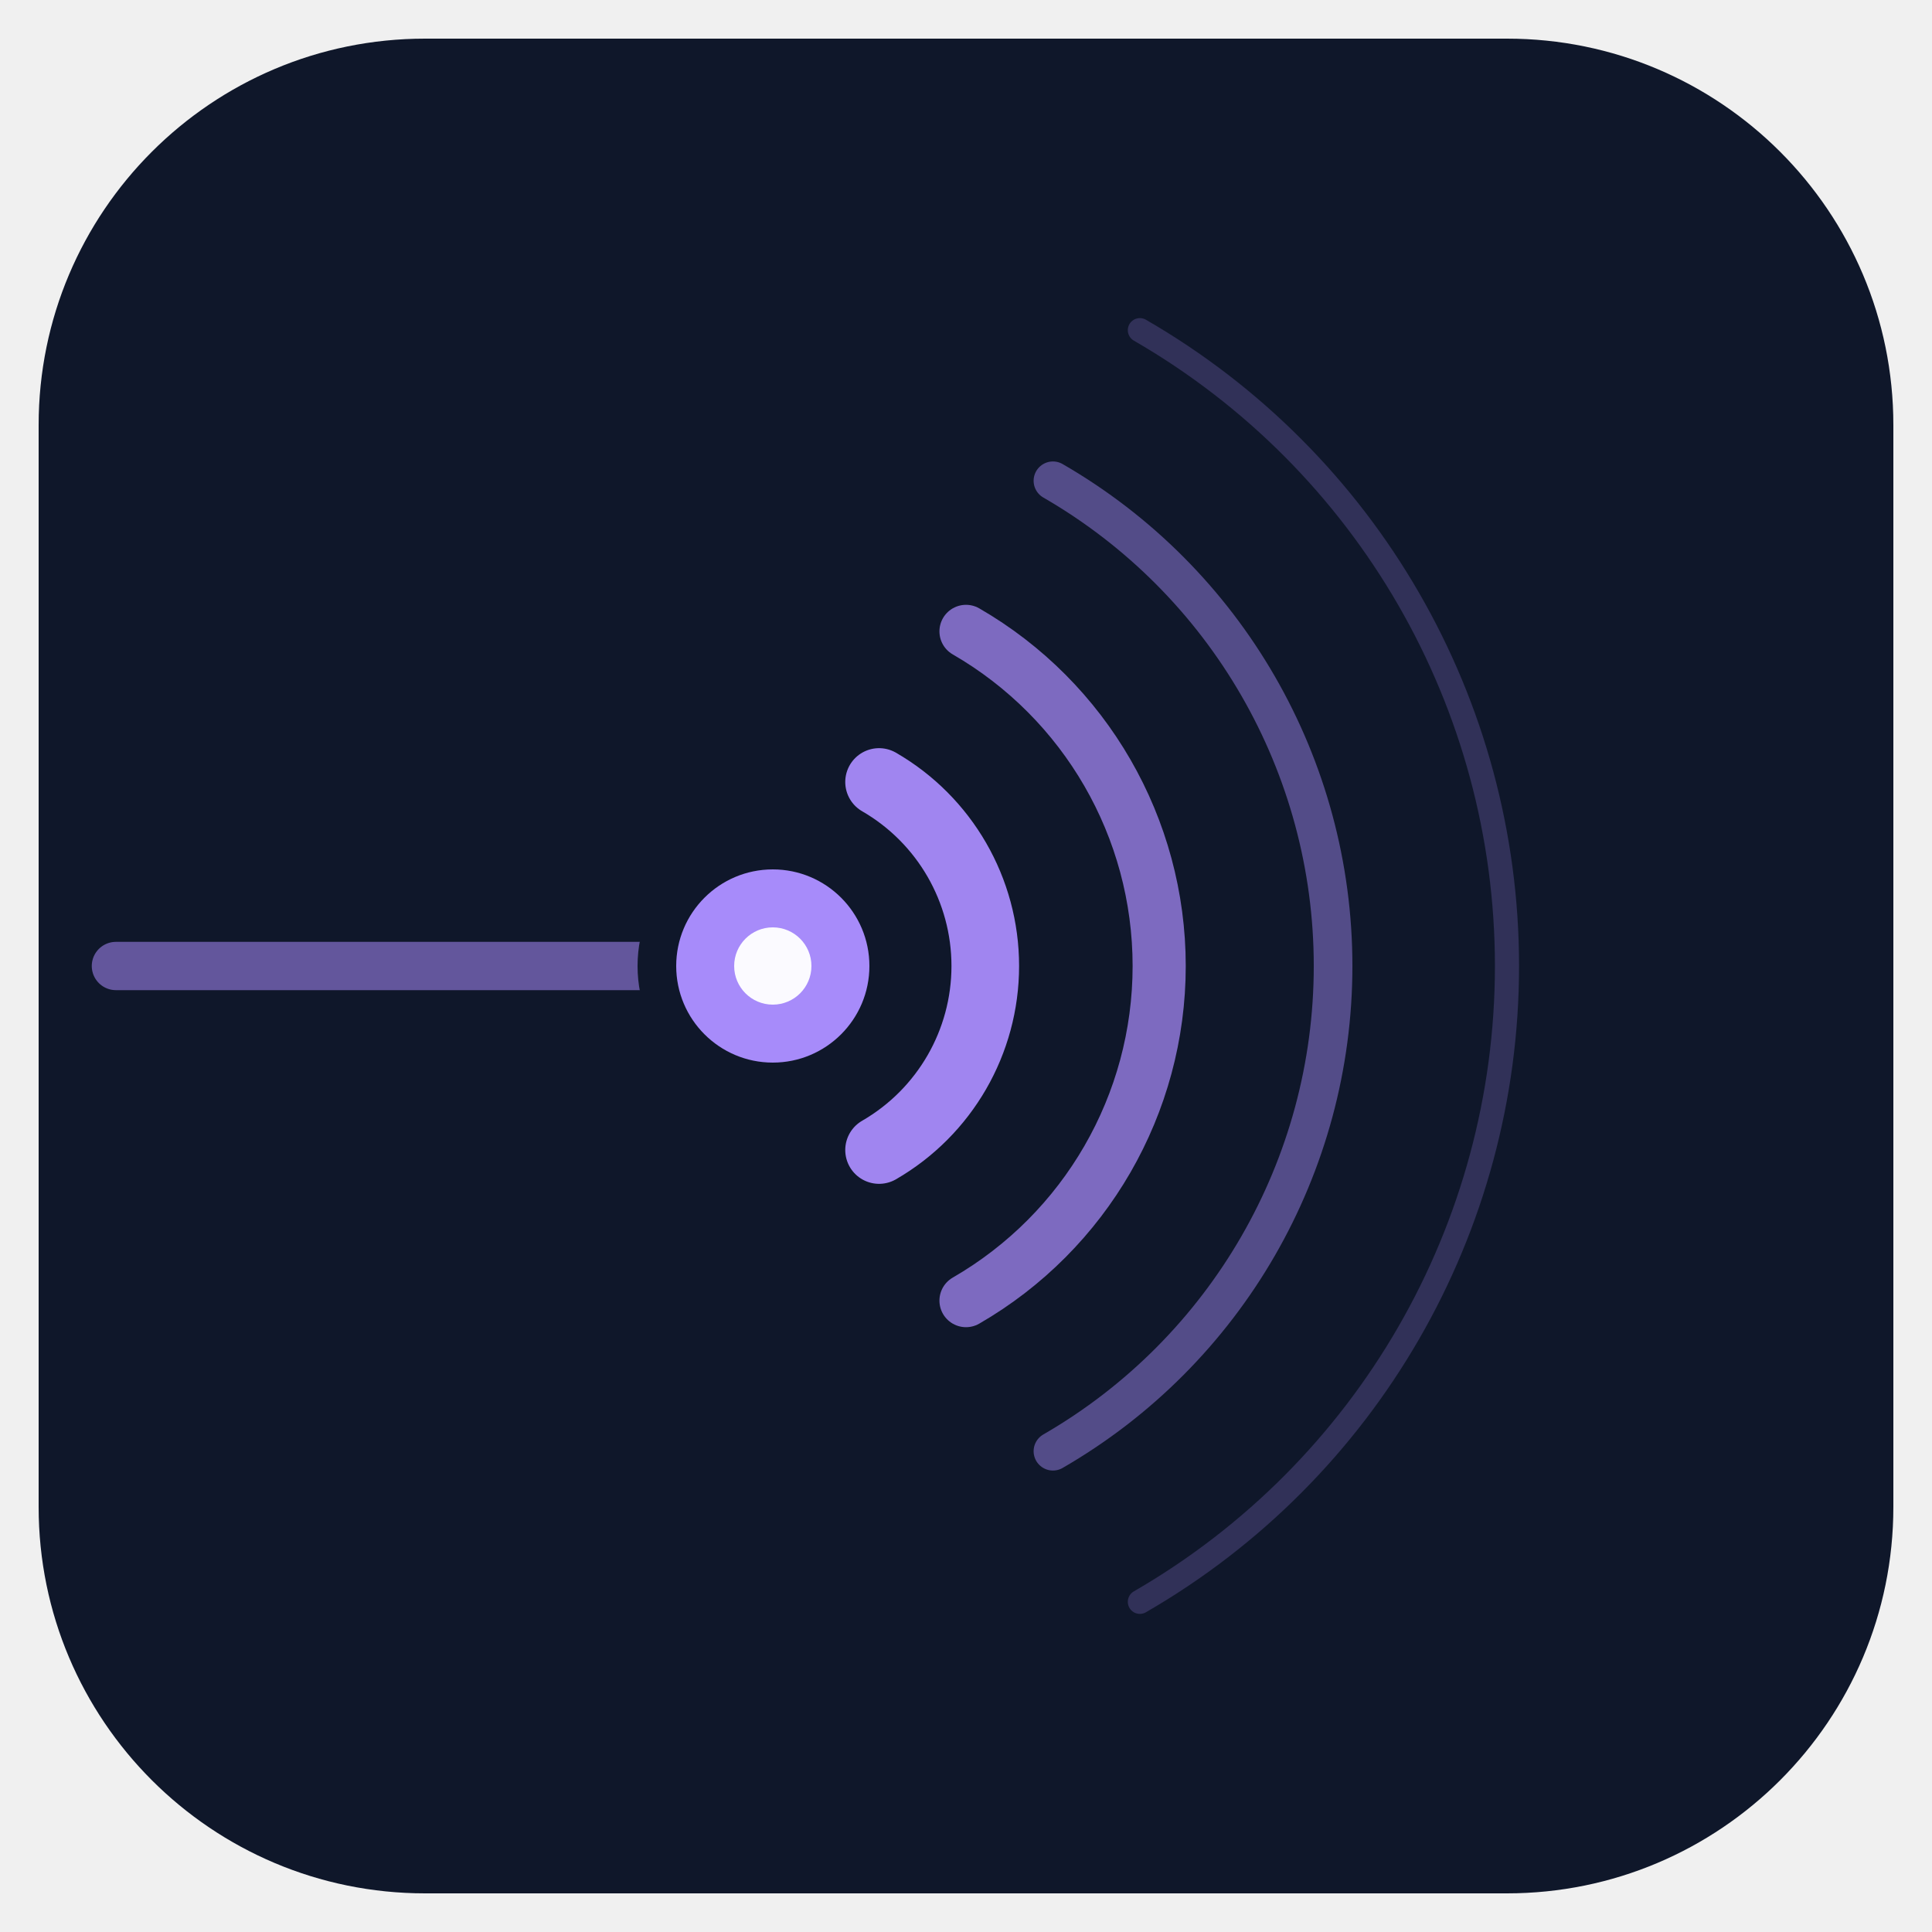
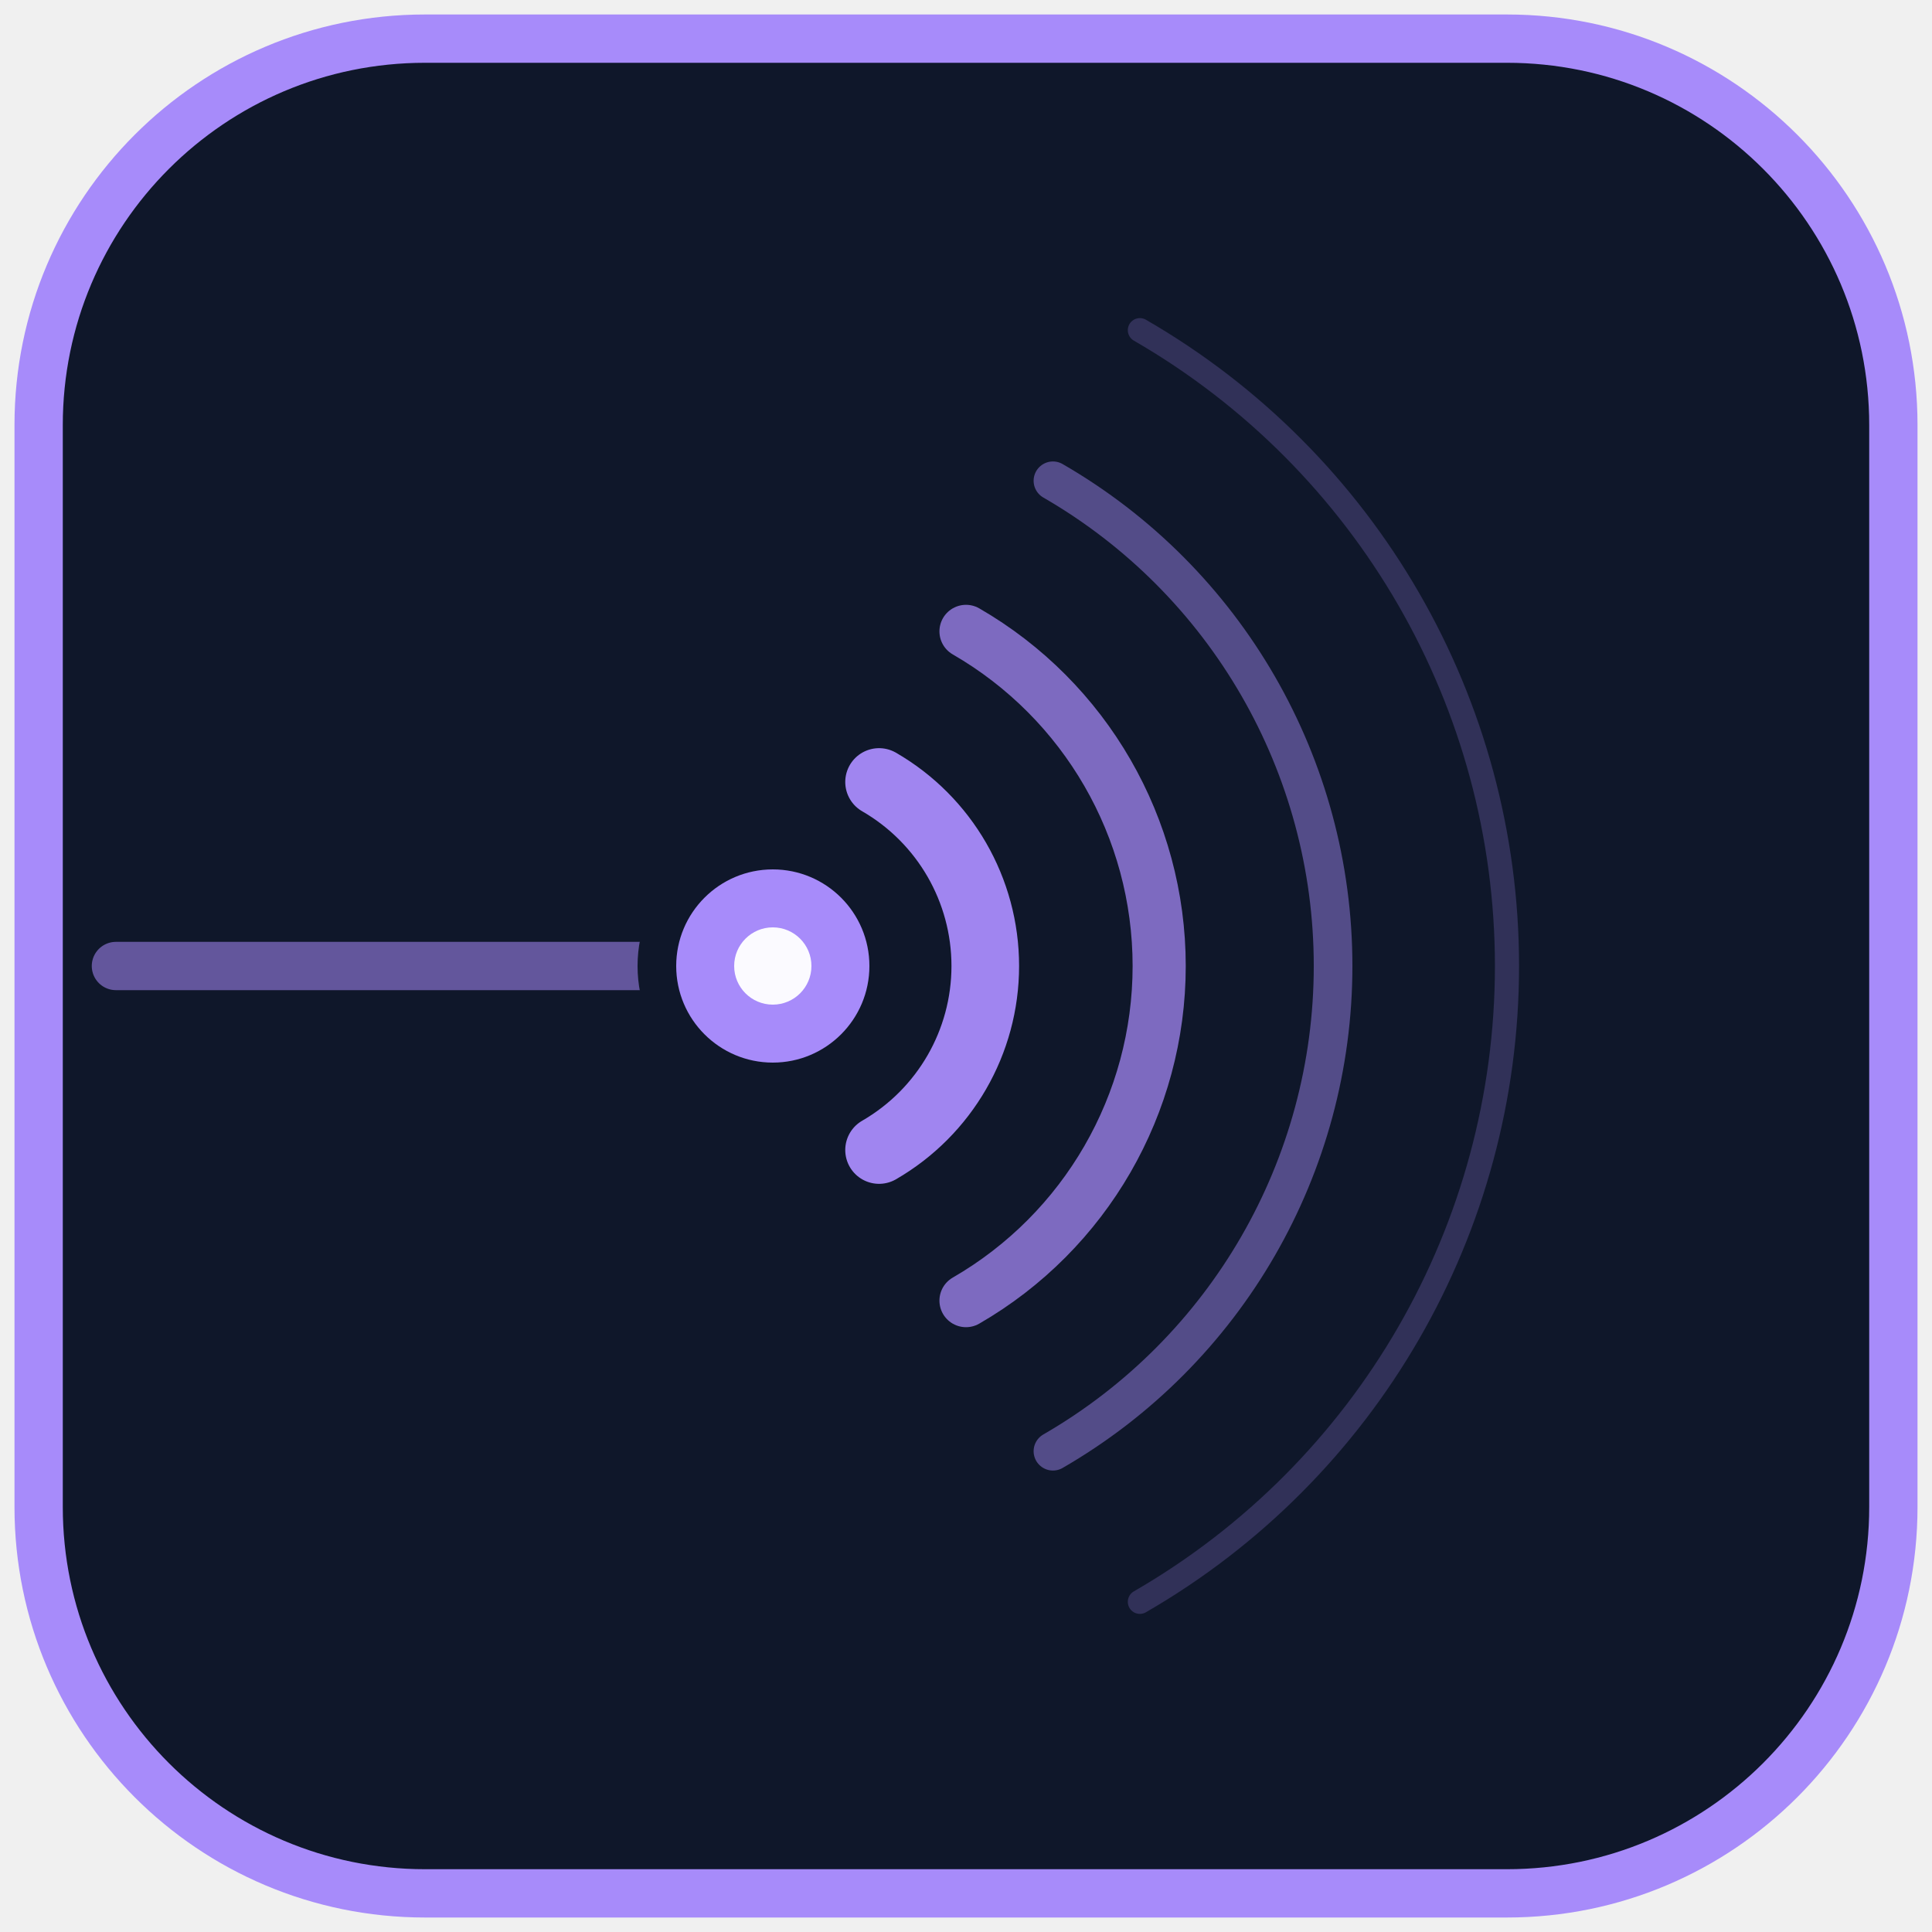
<svg xmlns="http://www.w3.org/2000/svg" viewBox="0 0 200 200" width="200" height="200">
-   <rect x="4" y="4" width="192" height="192" rx="40" fill="#0f172a" />
+   <rect x="4" y="4" width="192" height="192" rx="40" stroke="#a78bfa" stroke-width="5" fill="#0f172a" />
  <line x1="12" y1="100" x2="75" y2="100" stroke="#a78bfa" stroke-width="5" stroke-linecap="round" opacity="0.55" />
  <path d="M 91 80.95 A 22 22 0 0 1 91 119.05" fill="none" stroke="#a78bfa" stroke-width="7" stroke-linecap="round" opacity="0.95" />
  <path d="M 100 65.36 A 40 40 0 0 1 100 134.64" fill="none" stroke="#a78bfa" stroke-width="5.5" stroke-linecap="round" opacity="0.72" />
  <path d="M 109 49.77 A 58 58 0 0 1 109 150.23" fill="none" stroke="#a78bfa" stroke-width="4" stroke-linecap="round" opacity="0.45" />
  <path d="M 118 34.18 A 76 76 0 0 1 118 165.82" fill="none" stroke="#a78bfa" stroke-width="2.5" stroke-linecap="round" opacity="0.22" />
  <circle cx="80" cy="100" r="14" fill="#0f172a" />
  <circle cx="80" cy="100" r="10" fill="#a78bfa" />
  <circle cx="80" cy="100" r="4" fill="#ffffff" opacity="0.95" />
</svg>
